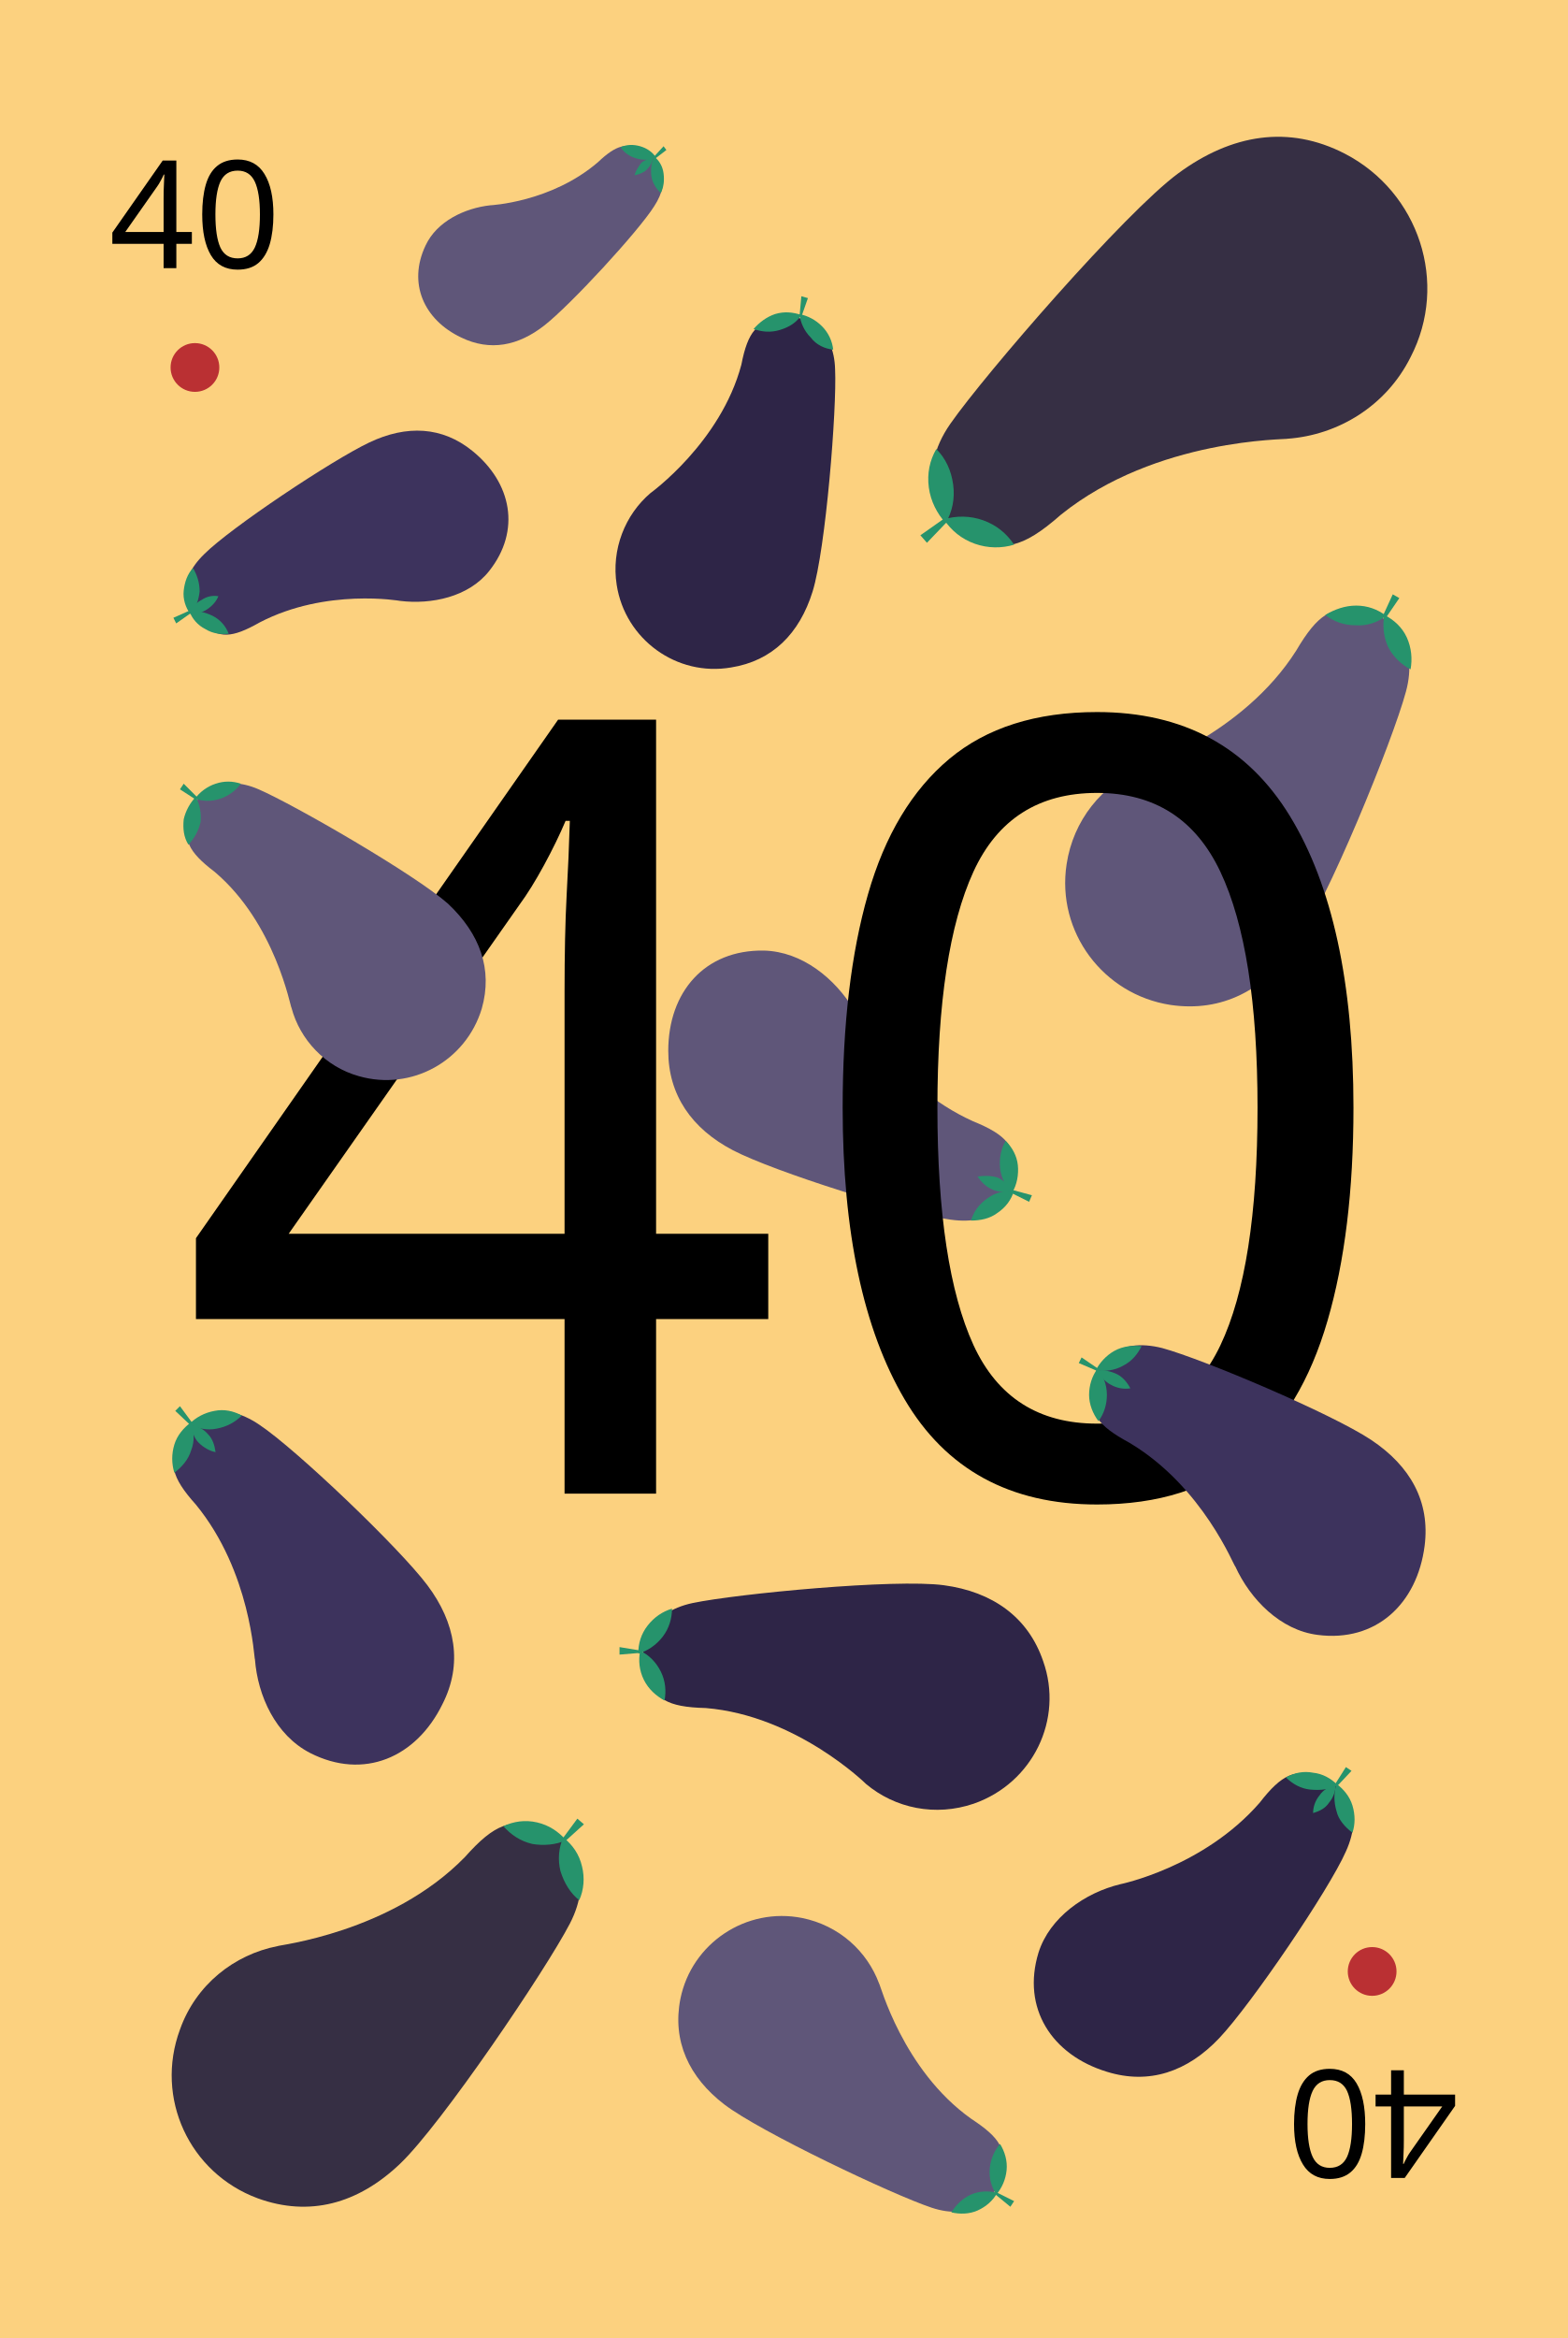
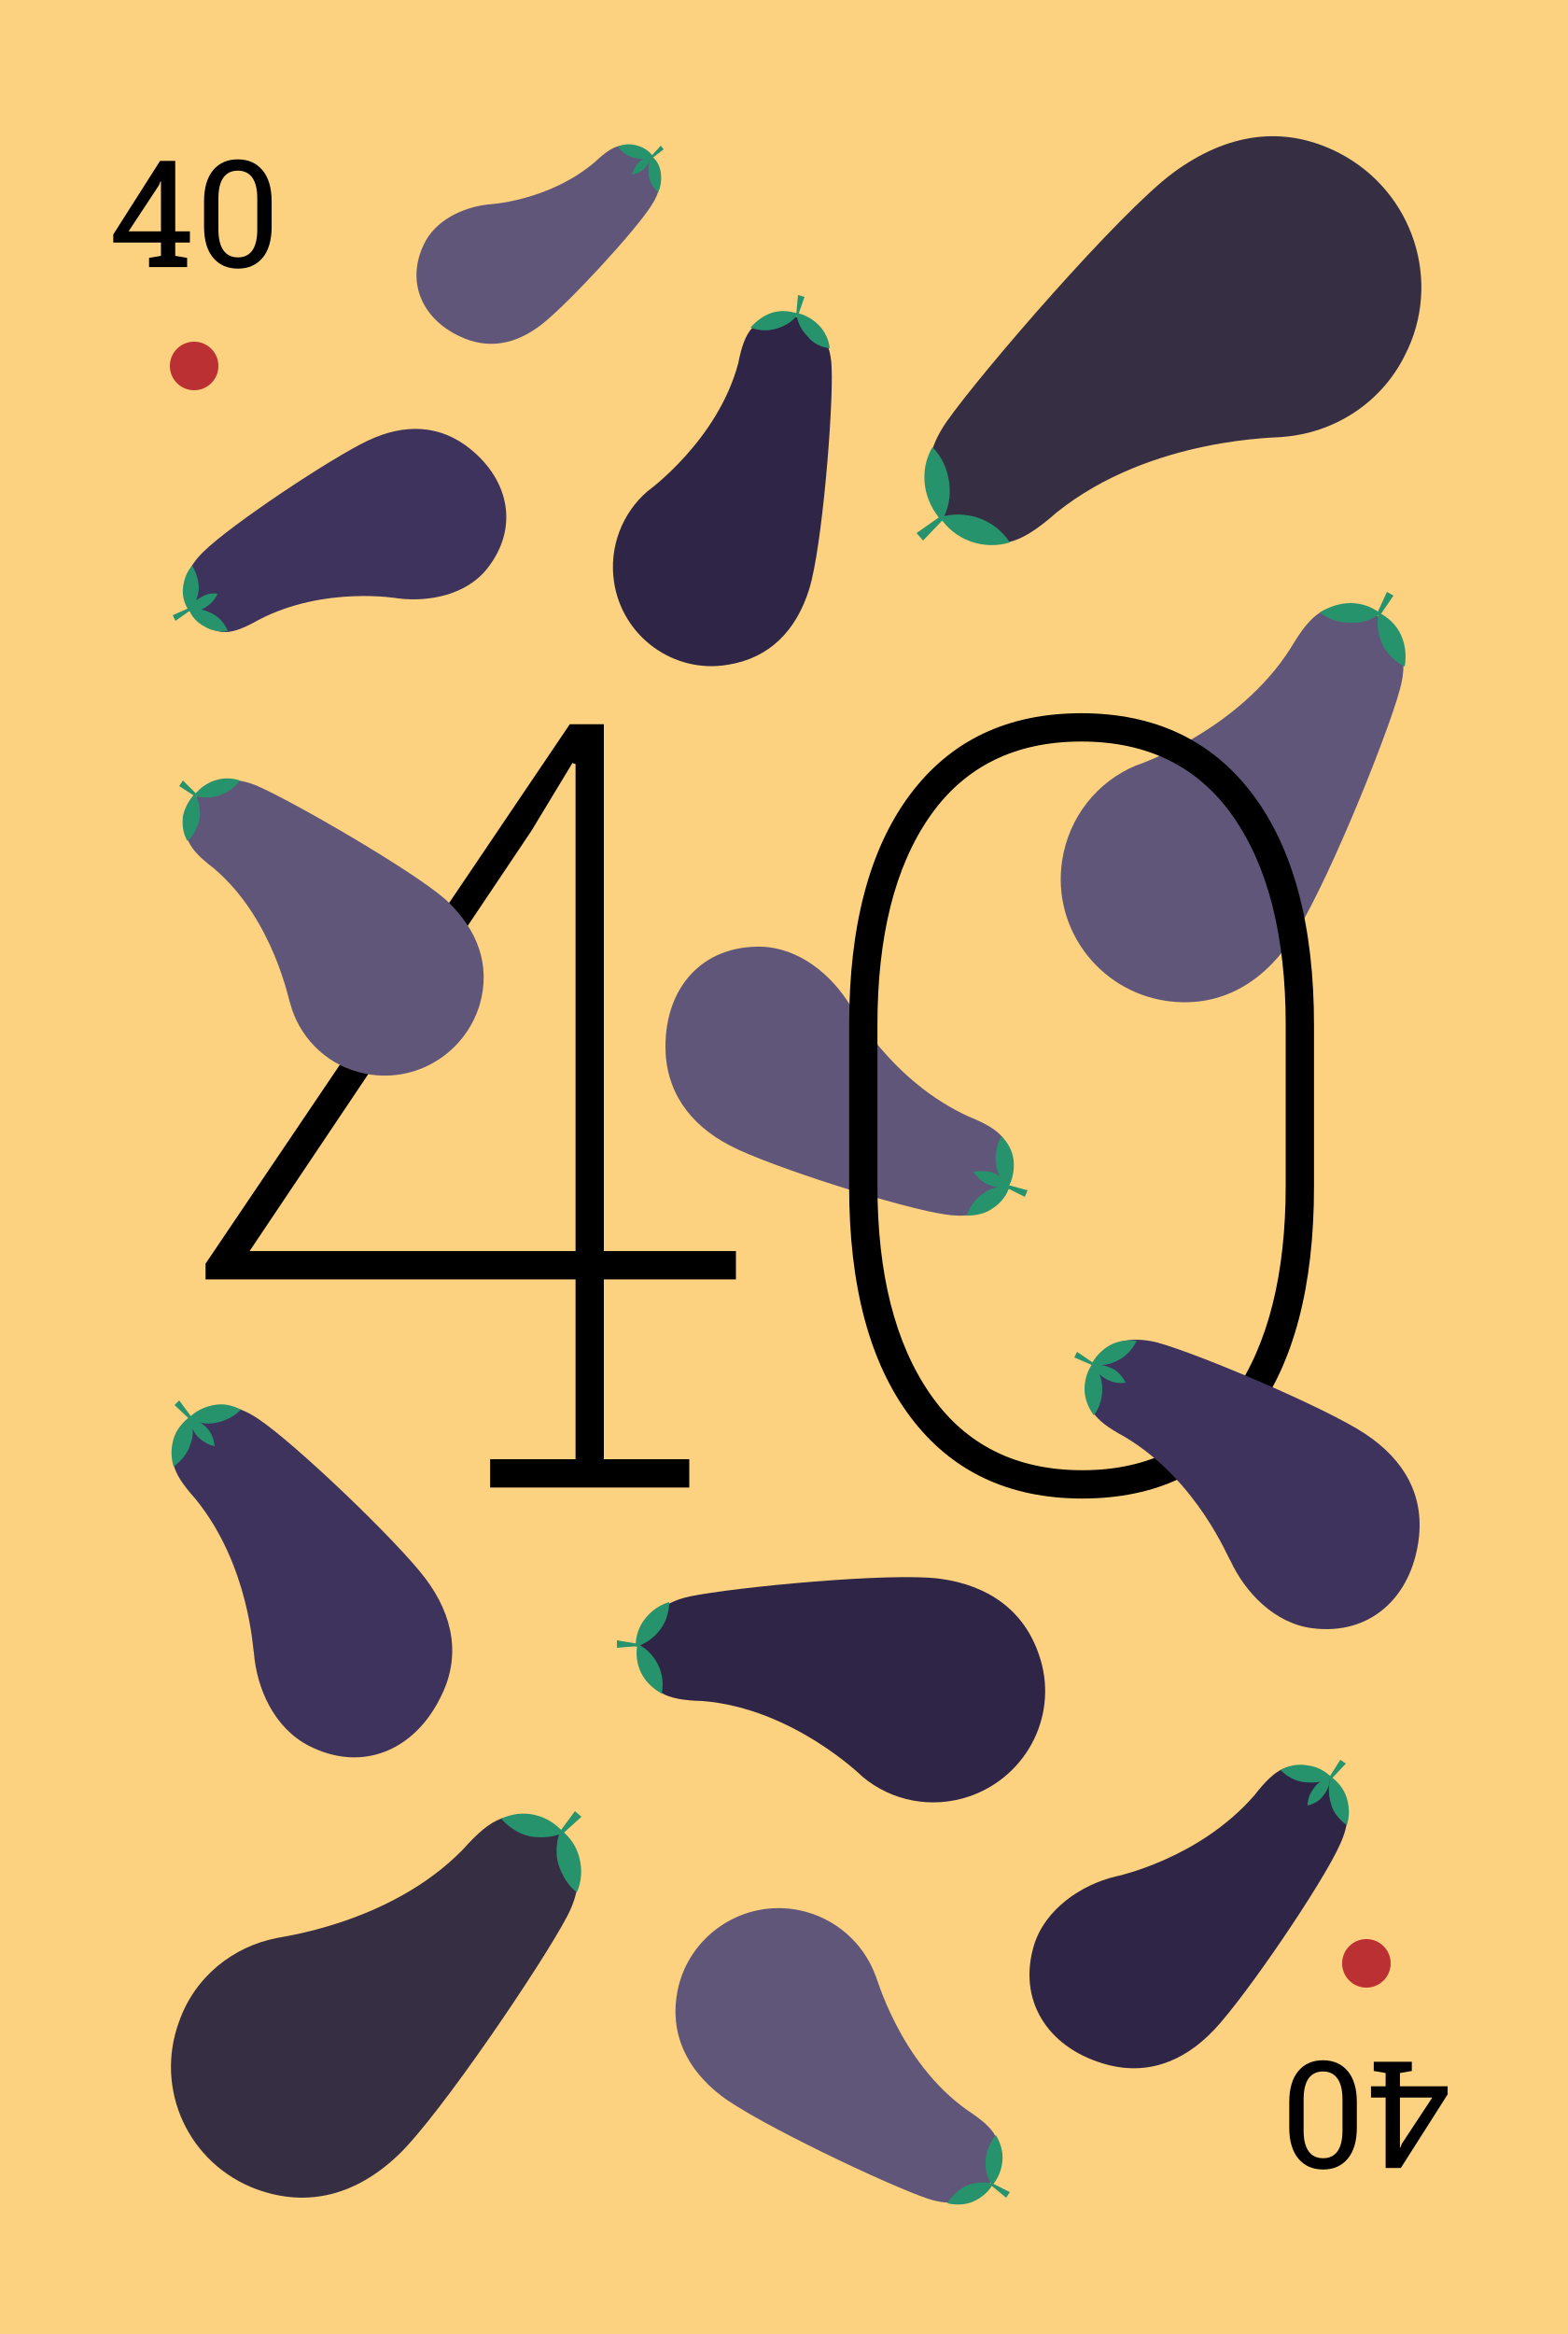
- <svg xmlns="http://www.w3.org/2000/svg" version="1.1" id="Layer_1" x="0px" y="0px" viewBox="0 0 167.2 249.4" enable-background="new 0 0 167.2 249.4" xml:space="preserve">
-   <rect x="-5.7" y="-5.7" fill="#FCD17F" width="178.6" height="260.8" />
+ <svg xmlns="http://www.w3.org/2000/svg" width="100%" height="100%" viewBox="0 0 168 250" version="1.1" xml:space="preserve" style="fill-rule:evenodd;clip-rule:evenodd;stroke-linejoin:round;stroke-miterlimit:1.414;">
+   <rect x="-5.7" y="-5.7" width="178.6" height="260.8" style="fill:rgb(252,209,127);" />
  <g>
-     <path fill="#5F5679" d="M150,73.8c1.4-5.1-1.4-8.2-4.8-8.7c-3.1-0.5-4.6,0.4-6.9,4.3c-5.7,9-16.6,12.6-16.6,12.6   c-4.1,1.7-7.2,5.5-7.9,10.2c-1.1,7.2,3.9,13.9,11.1,15c5.5,0.8,10-1.6,13.3-6.3C141.6,96.2,148.6,79,150,73.8z" />
-     <path fill="#26936C" d="M147.9,65.7c-0.9-0.7-2-1.1-3.2-1.1c-1.2,0-2.3,0.4-3.3,1c0.9,0.7,2,1.1,3.2,1.1   C145.8,66.8,147,66.4,147.9,65.7z" />
-     <path fill="#26936C" d="M150.5,71.4c0.2-1.1,0.1-2.3-0.4-3.4c-0.5-1.1-1.4-1.9-2.4-2.4c-0.2,1.1-0.1,2.3,0.4,3.4   C148.6,70,149.5,70.9,150.5,71.4z" />
-     <polygon fill="#26936C" points="147.8,66 147.5,65.8 148.6,63.4 149.3,63.8  " />
+     <path d="M150,73.8C151.4,68.7 148.6,65.6 145.2,65.1C142.1,64.6 140.6,65.5 138.3,69.4C132.6,78.4 121.7,82 121.7,82C117.6,83.7 114.5,87.5 113.8,92.2C112.7,99.4 117.7,106.1 124.9,107.2C130.4,108 134.9,105.6 138.2,100.9C141.6,96.2 148.6,79 150,73.8Z" style="fill:rgb(95,86,121);fill-rule:nonzero;" />
+     <path d="M147.9,65.7C147,65 145.9,64.6 144.7,64.6C143.5,64.6 142.4,65 141.4,65.6C142.3,66.3 143.4,66.7 144.6,66.7C145.8,66.8 147,66.4 147.9,65.7Z" style="fill:rgb(38,147,108);fill-rule:nonzero;" />
+     <path d="M150.5,71.4C150.7,70.3 150.6,69.1 150.1,68C149.6,66.9 148.7,66.1 147.7,65.6C147.5,66.7 147.6,67.9 148.1,69C148.6,70 149.5,70.9 150.5,71.4Z" style="fill:rgb(38,147,108);fill-rule:nonzero;" />
+     <path d="M147.8,66L147.5,65.8L148.6,63.4L149.3,63.8L147.8,66Z" style="fill:rgb(38,147,108);fill-rule:nonzero;" />
  </g>
-   <circle fill="#BA3033" cx="20.8" cy="39.2" r="2.6" />
-   <g>
-     <text transform="matrix(1 0 0 1 11.6431 28.6079)" font-family="'RobotoSlab-Regular'" font-size="16">40</text>
+   <circle cx="20.8" cy="39.2" r="2.6" style="fill:rgb(186,48,51);" />
+   <g transform="matrix(1,0,0,1,11.6431,28.6079)">
+     <path d="M7.133,-3.828L8.703,-3.828L8.703,-2.625L7.133,-2.625L7.133,-1.203L8.406,-0.984L8.406,0L4.328,0L4.328,-0.984L5.602,-1.203L5.602,-2.625L0.492,-2.625L0.492,-3.492L5.508,-11.375L7.133,-11.375L7.133,-3.828ZM2.133,-3.828L5.602,-3.828L5.602,-9.18L5.555,-9.195L5.398,-8.781L2.133,-3.828Z" style="fill-rule:nonzero;" />
+     <path d="M17.461,-4.336C17.461,-2.883 17.138,-1.77 16.492,-0.996C15.846,-0.223 14.964,0.164 13.844,0.164C12.729,0.164 11.846,-0.224 11.195,-1C10.544,-1.776 10.219,-2.888 10.219,-4.336L10.219,-7.031C10.219,-8.479 10.542,-9.592 11.188,-10.371C11.833,-11.15 12.714,-11.539 13.828,-11.539C14.948,-11.539 15.833,-11.15 16.484,-10.371C17.135,-9.592 17.461,-8.479 17.461,-7.031L17.461,-4.336ZM15.922,-7.359C15.922,-8.344 15.743,-9.085 15.387,-9.582C15.03,-10.079 14.51,-10.328 13.828,-10.328C13.156,-10.328 12.643,-10.079 12.289,-9.582C11.935,-9.085 11.758,-8.344 11.758,-7.359L11.758,-4.023C11.758,-3.039 11.938,-2.296 12.297,-1.793C12.656,-1.29 13.172,-1.039 13.844,-1.039C14.526,-1.039 15.043,-1.289 15.395,-1.789C15.746,-2.289 15.922,-3.034 15.922,-4.023L15.922,-7.359Z" style="fill-rule:nonzero;" />
  </g>
-   <circle fill="#BA3033" cx="146.4" cy="210.3" r="2.6" />
-   <g>
-     <text transform="matrix(-1 0 0 -1 155.5947 220.8426)" font-family="'RobotoSlab-Regular'" font-size="16">40</text>
+   <circle cx="146.4" cy="210.3" r="2.6" style="fill:rgb(186,48,51);" />
+   <g transform="matrix(-1,0,0,-1,155.595,220.843)">
+     <path d="M7.133,-3.828L8.703,-3.828L8.703,-2.625L7.133,-2.625L7.133,-1.203L8.406,-0.984L8.406,0L4.328,0L4.328,-0.984L5.602,-1.203L5.602,-2.625L0.492,-2.625L0.492,-3.492L5.508,-11.375L7.133,-11.375L7.133,-3.828ZM2.133,-3.828L5.602,-3.828L5.602,-9.18L5.555,-9.195L5.398,-8.781L2.133,-3.828Z" style="fill-rule:nonzero;" />
+     <path d="M17.461,-4.336C17.461,-2.883 17.138,-1.77 16.492,-0.996C15.846,-0.223 14.964,0.164 13.844,0.164C12.729,0.164 11.846,-0.224 11.195,-1C10.544,-1.776 10.219,-2.888 10.219,-4.336L10.219,-7.031C10.219,-8.479 10.542,-9.592 11.188,-10.371C11.833,-11.15 12.714,-11.539 13.828,-11.539C14.948,-11.539 15.833,-11.15 16.484,-10.371C17.135,-9.592 17.461,-8.479 17.461,-7.031L17.461,-4.336ZM15.922,-7.359C15.922,-8.344 15.743,-9.085 15.387,-9.582C15.03,-10.079 14.51,-10.328 13.828,-10.328C13.156,-10.328 12.643,-10.079 12.289,-9.582C11.935,-9.085 11.758,-8.344 11.758,-7.359L11.758,-4.023C11.758,-3.039 11.938,-2.296 12.297,-1.793C12.656,-1.29 13.172,-1.039 13.844,-1.039C14.526,-1.039 15.043,-1.289 15.395,-1.789C15.746,-2.289 15.922,-3.034 15.922,-4.023L15.922,-7.359Z" style="fill-rule:nonzero;" />
  </g>
  <g>
-     <path fill="#2E2547" d="M73.9,171c-4.7,1-6,4.6-5,7.5c0.9,2.7,2.2,3.6,6.4,3.7c9.7,0.8,17.1,8.1,17.1,8.1c3.1,2.6,7.4,3.5,11.5,2.1   c6.3-2.2,9.6-9,7.4-15.2c-1.6-4.7-5.4-7.4-10.6-8.1S78.7,170,73.9,171z" />
-     <path fill="#26936C" d="M68.3,176.1c-0.2,1-0.1,2.1,0.4,3.1s1.3,1.7,2.2,2.2c0.2-1,0.1-2.1-0.4-3.1C70,177.3,69.2,176.5,68.3,176.1   z" />
-     <path fill="#26936C" d="M71.7,171.6c-1,0.3-1.9,0.9-2.6,1.8s-1,1.9-1,3c1-0.3,1.9-0.9,2.6-1.8S71.7,172.6,71.7,171.6z" />
-     <polygon fill="#26936C" points="68.5,176.1 68.5,176.3 66.1,176.5 66.1,175.7  " />
+     <path d="M73.9,171C69.2,172 67.9,175.6 68.9,178.5C69.8,181.2 71.1,182.1 75.3,182.2C85,183 92.4,190.3 92.4,190.3C95.5,192.9 99.8,193.8 103.9,192.4C110.2,190.2 113.5,183.4 111.3,177.2C109.7,172.5 105.9,169.8 100.7,169.1C95.5,168.4 78.7,170 73.9,171Z" style="fill:rgb(46,37,71);fill-rule:nonzero;" />
+     <path d="M68.3,176.1C68.1,177.1 68.2,178.2 68.7,179.2C69.2,180.2 70,180.9 70.9,181.4C71.1,180.4 71,179.3 70.5,178.3C70,177.3 69.2,176.5 68.3,176.1Z" style="fill:rgb(38,147,108);fill-rule:nonzero;" />
+     <path d="M71.7,171.6C70.7,171.9 69.8,172.5 69.1,173.4C68.4,174.3 68.1,175.3 68.1,176.4C69.1,176.1 70,175.5 70.7,174.6C71.4,173.7 71.7,172.6 71.7,171.6Z" style="fill:rgb(38,147,108);fill-rule:nonzero;" />
+     <path d="M68.5,176.1L68.5,176.3L66.1,176.5L66.1,175.7L68.5,176.1Z" style="fill:rgb(38,147,108);fill-rule:nonzero;" />
  </g>
  <g>
-     <path fill="#5F5679" d="M99.4,235.5c4.2,1.4,6.9-0.8,7.5-3.6c0.5-2.6-0.1-3.8-3.3-5.9c-7.3-5.2-9.7-14.4-9.8-14.4   c-1.3-3.5-4.3-6.2-8.2-7c-6-1.2-11.8,2.7-13,8.6c-0.9,4.5,0.9,8.4,4.7,11.3S95.2,234.1,99.4,235.5z" />
-     <path fill="#26936C" d="M106.3,234.1c0.6-0.7,1-1.6,1.1-2.6c0.1-1-0.2-2-0.7-2.8c-0.6,0.7-1,1.6-1.1,2.6   C105.5,232.4,105.8,233.3,106.3,234.1z" />
-     <path fill="#26936C" d="M101.5,236c0.9,0.2,1.9,0.2,2.8-0.2c0.9-0.4,1.7-1.1,2.1-1.9c-0.9-0.2-1.9-0.2-2.8,0.2   C102.7,234.5,102,235.2,101.5,236z" />
-     <polygon fill="#26936C" points="106.1,234 106.2,233.8 108.2,234.8 107.8,235.4  " />
+     <path d="M99.4,235.5C103.6,236.9 106.3,234.7 106.9,231.9C107.4,229.3 106.8,228.1 103.6,226C96.3,220.8 93.9,211.6 93.8,211.6C92.5,208.1 89.5,205.4 85.6,204.6C79.6,203.4 73.8,207.3 72.6,213.2C71.7,217.7 73.5,221.6 77.3,224.5C81.1,227.4 95.2,234.1 99.4,235.5Z" style="fill:rgb(95,86,121);fill-rule:nonzero;" />
+     <path d="M106.3,234.1C106.9,233.4 107.3,232.5 107.4,231.5C107.5,230.5 107.2,229.5 106.7,228.7C106.1,229.4 105.7,230.3 105.6,231.3C105.5,232.4 105.8,233.3 106.3,234.1Z" style="fill:rgb(38,147,108);fill-rule:nonzero;" />
+     <path d="M101.5,236C102.4,236.2 103.4,236.2 104.3,235.8C105.2,235.4 106,234.7 106.4,233.9C105.5,233.7 104.5,233.7 103.6,234.1C102.7,234.5 102,235.2 101.5,236Z" style="fill:rgb(38,147,108);fill-rule:nonzero;" />
+     <path d="M106.1,234L106.2,233.8L108.2,234.8L107.8,235.4L106.1,234Z" style="fill:rgb(38,147,108);fill-rule:nonzero;" />
  </g>
  <g>
-     <path fill="#2E2547" d="M89.1,39.4c-0.1-4.3-3.1-6-5.8-5.5c-2.5,0.4-3.5,1.4-4.2,5c-2.2,8.3-9.7,13.7-9.7,13.7   c-2.7,2.3-4.2,6-3.6,9.8c0.9,5.8,6.4,9.8,12.2,8.8c4.4-0.7,7.3-3.6,8.7-8.1S89.3,43.6,89.1,39.4z" />
-     <path fill="#26936C" d="M85.5,33.6c-0.9-0.3-1.8-0.4-2.8-0.1c-0.9,0.3-1.7,0.9-2.3,1.6c0.9,0.3,1.8,0.4,2.8,0.1   C84.2,34.9,85,34.4,85.5,33.6z" />
-     <path fill="#26936C" d="M88.9,37.3c-0.1-0.9-0.5-1.8-1.2-2.5c-0.7-0.7-1.5-1.1-2.4-1.3c0.1,0.9,0.5,1.8,1.2,2.5   C87.1,36.8,88,37.2,88.9,37.3z" />
-     <polygon fill="#26936C" points="85.5,33.8 85.3,33.8 85.5,31.6 86.2,31.8  " />
+     <path d="M89.1,39.4C89,35.1 86,33.4 83.3,33.9C80.8,34.3 79.8,35.3 79.1,38.9C76.9,47.2 69.4,52.6 69.4,52.6C66.7,54.9 65.2,58.6 65.8,62.4C66.7,68.2 72.2,72.2 78,71.2C82.4,70.5 85.3,67.6 86.7,63.1C88.1,58.6 89.3,43.6 89.1,39.4Z" style="fill:rgb(46,37,71);fill-rule:nonzero;" />
+     <path d="M85.5,33.6C84.6,33.3 83.7,33.2 82.7,33.5C81.8,33.8 81,34.4 80.4,35.1C81.3,35.4 82.2,35.5 83.2,35.2C84.2,34.9 85,34.4 85.5,33.6Z" style="fill:rgb(38,147,108);fill-rule:nonzero;" />
+     <path d="M88.9,37.3C88.8,36.4 88.4,35.5 87.7,34.8C87,34.1 86.2,33.7 85.3,33.5C85.4,34.4 85.8,35.3 86.5,36C87.1,36.8 88,37.2 88.9,37.3Z" style="fill:rgb(38,147,108);fill-rule:nonzero;" />
+     <path d="M85.5,33.8L85.3,33.8L85.5,31.6L86.2,31.8L85.5,33.8Z" style="fill:rgb(38,147,108);fill-rule:nonzero;" />
  </g>
  <g>
-     <path fill="#362F44" d="M101.4,45.2c-3.7,5.3-1.6,10.1,2.1,12c3.4,1.7,5.5,1.4,9.7-2.3c10.2-8.2,24.2-8,24.2-8.1   c5.4-0.4,10.5-3.5,13.1-8.7c4.1-7.9,0.9-17.6-7-21.7c-6-3.1-12.1-2.1-17.8,2.1C120,22.7,105.1,39.9,101.4,45.2z" />
-     <path fill="#26936C" d="M100.7,55.4c0.8,1.2,1.9,2.1,3.3,2.6c1.4,0.5,2.9,0.5,4.2,0.1c-0.8-1.2-1.9-2.1-3.3-2.6S102,55,100.7,55.4z   " />
-     <path fill="#26936C" d="M99.9,47.9c-0.7,1.2-1,2.6-0.8,4.1c0.2,1.5,0.9,2.8,1.8,3.8c0.7-1.2,1-2.6,0.8-4.1   C101.5,50.2,100.9,48.9,99.9,47.9z" />
-     <polygon fill="#26936C" points="100.9,55.2 101.2,55.5 98.9,57.9 98.2,57.1  " />
+     <path d="M101.4,45.2C97.7,50.5 99.8,55.3 103.5,57.2C106.9,58.9 109,58.6 113.2,54.9C123.4,46.7 137.4,46.9 137.4,46.8C142.8,46.4 147.9,43.3 150.5,38.1C154.6,30.2 151.4,20.5 143.5,16.4C137.5,13.3 131.4,14.3 125.7,18.5C120,22.7 105.1,39.9 101.4,45.2Z" style="fill:rgb(54,47,68);fill-rule:nonzero;" />
+     <path d="M100.7,55.4C101.5,56.6 102.6,57.5 104,58C105.4,58.5 106.9,58.5 108.2,58.1C107.4,56.9 106.3,56 104.9,55.5C103.5,55 102,55 100.7,55.4Z" style="fill:rgb(38,147,108);fill-rule:nonzero;" />
+     <path d="M99.9,47.9C99.2,49.1 98.9,50.5 99.1,52C99.3,53.5 100,54.8 100.9,55.8C101.6,54.6 101.9,53.2 101.7,51.7C101.5,50.2 100.9,48.9 99.9,47.9Z" style="fill:rgb(38,147,108);fill-rule:nonzero;" />
+     <path d="M100.9,55.2L101.2,55.5L98.9,57.9L98.2,57.1L100.9,55.2Z" style="fill:rgb(38,147,108);fill-rule:nonzero;" />
  </g>
  <g>
-     <path fill="#362F44" d="M60.8,205.2c2.6-5,0.4-8.9-3.1-10.1c-3.1-1.2-4.9-0.6-8.1,3c-7.9,8.1-20,9.4-20,9.5   c-4.6,0.9-8.7,4.1-10.4,8.9c-2.7,7.3,1,15.3,8.3,18c5.5,2,10.7,0.6,15.2-3.7C47.1,226.6,58.2,210.2,60.8,205.2z" />
-     <path fill="#26936C" d="M60.4,196.3c-0.8-0.9-1.8-1.6-3.1-1.9s-2.5-0.1-3.6,0.4c0.8,0.9,1.8,1.6,3.1,1.9   C58,196.9,59.3,196.8,60.4,196.3z" />
-     <path fill="#26936C" d="M61.8,202.7c0.5-1.1,0.6-2.4,0.3-3.6c-0.3-1.3-1-2.3-2-3.1c-0.5,1.1-0.6,2.4-0.3,3.6   C60.2,200.9,60.9,202,61.8,202.7z" />
-     <polygon fill="#26936C" points="60.2,196.5 59.9,196.3 61.6,194 62.3,194.6  " />
+     <path d="M60.8,205.2C63.4,200.2 61.2,196.3 57.7,195.1C54.6,193.9 52.8,194.5 49.6,198.1C41.7,206.2 29.6,207.5 29.6,207.6C25,208.5 20.9,211.7 19.2,216.5C16.5,223.8 20.2,231.8 27.5,234.5C33,236.5 38.2,235.1 42.7,230.8C47.1,226.6 58.2,210.2 60.8,205.2Z" style="fill:rgb(54,47,68);fill-rule:nonzero;" />
+     <path d="M60.4,196.3C59.6,195.4 58.6,194.7 57.3,194.4C56,194.1 54.8,194.3 53.7,194.8C54.5,195.7 55.5,196.4 56.8,196.7C58,196.9 59.3,196.8 60.4,196.3Z" style="fill:rgb(38,147,108);fill-rule:nonzero;" />
+     <path d="M61.8,202.7C62.3,201.6 62.4,200.3 62.1,199.1C61.8,197.8 61.1,196.8 60.1,196C59.6,197.1 59.5,198.4 59.8,199.6C60.2,200.9 60.9,202 61.8,202.7Z" style="fill:rgb(38,147,108);fill-rule:nonzero;" />
+     <path d="M60.2,196.5L59.9,196.3L61.6,194L62.3,194.6L60.2,196.5Z" style="fill:rgb(38,147,108);fill-rule:nonzero;" />
  </g>
  <g>
-     <path fill="#2E2547" d="M143.6,197.5c2-4.4-0.1-7.1-2.9-8c-2.5-0.8-3.9-0.3-6.3,2.8c-6,6.9-14.9,8.7-14.9,8.7   c-3.7,0.9-7.5,3.5-8.7,7.3c-1.8,5.9,1.4,10.9,7.3,12.7c4.5,1.4,8.6,0,12-3.6S141.8,201.6,143.6,197.5z" />
+     <path d="M143.6,197.5C145.6,193.1 143.5,190.4 140.7,189.5C138.2,188.7 136.8,189.2 134.4,192.3C128.4,199.2 119.5,201 119.5,201C115.8,201.9 112,204.5 110.8,208.3C109,214.2 112.2,219.2 118.1,221C122.6,222.4 126.7,221 130.1,217.4C133.5,213.8 141.8,201.6 143.6,197.5Z" style="fill:rgb(46,37,71);fill-rule:nonzero;" />
    <g>
-       <path fill="#26936C" d="M142.7,190.4c-0.7-0.7-1.6-1.2-2.6-1.3c-1-0.2-2,0-2.9,0.5c0.7,0.7,1.6,1.2,2.6,1.3    C140.9,191,141.9,190.9,142.7,190.4z" />
-       <path fill="#26936C" d="M144.3,195.5c0.3-0.9,0.3-1.9,0-2.9s-1-1.8-1.7-2.3c-0.3,0.9-0.3,1.9,0,2.9    C142.8,194.1,143.5,194.9,144.3,195.5z" />
-       <path fill="#26936C" d="M140.1,193.4c0.7-0.2,1.3-0.5,1.7-1.1c0.5-0.6,0.7-1.3,0.7-1.9c-0.7,0.2-1.3,0.5-1.7,1.1    C140.3,192.1,140.1,192.8,140.1,193.4z" />
-       <polygon fill="#26936C" points="142.6,190.6 142.4,190.4 143.6,188.5 144.2,188.9   " />
+       <path d="M142.7,190.4C142,189.7 141.1,189.2 140.1,189.1C139.1,188.9 138.1,189.1 137.2,189.6C137.9,190.3 138.8,190.8 139.8,190.9C140.9,191 141.9,190.9 142.7,190.4Z" style="fill:rgb(38,147,108);fill-rule:nonzero;" />
+       <path d="M144.3,195.5C144.6,194.6 144.6,193.6 144.3,192.6C144,191.6 143.3,190.8 142.6,190.3C142.3,191.2 142.3,192.2 142.6,193.2C142.8,194.1 143.5,194.9 144.3,195.5Z" style="fill:rgb(38,147,108);fill-rule:nonzero;" />
+       <path d="M140.1,193.4C140.8,193.2 141.4,192.9 141.8,192.3C142.3,191.7 142.5,191 142.5,190.4C141.8,190.6 141.2,190.9 140.8,191.5C140.3,192.1 140.1,192.8 140.1,193.4Z" style="fill:rgb(38,147,108);fill-rule:nonzero;" />
+       <path d="M142.6,190.6L142.4,190.4L143.6,188.5L144.2,188.9L142.6,190.6Z" style="fill:rgb(38,147,108);fill-rule:nonzero;" />
    </g>
  </g>
  <g>
-     <path fill="#5F5679" d="M69.8,22c1.9-2.9,0.7-5.1-1.2-6c-1.7-0.8-2.8-0.6-4.8,1.3c-5,4.3-11.5,4.6-11.5,4.6   c-2.7,0.3-5.7,1.7-6.9,4.3c-1.9,4-0.2,7.9,3.8,9.8c3.1,1.5,6.1,0.9,8.9-1.3S68.1,24.7,69.8,22z" />
+     <path d="M69.8,22C71.7,19.1 70.5,16.9 68.6,16C66.9,15.2 65.8,15.4 63.8,17.3C58.8,21.6 52.3,21.9 52.3,21.9C49.6,22.2 46.6,23.6 45.4,26.2C43.5,30.2 45.2,34.1 49.2,36C52.3,37.5 55.3,36.9 58.1,34.7C60.9,32.5 68.1,24.7 69.8,22Z" style="fill:rgb(95,86,121);fill-rule:nonzero;" />
    <g>
-       <path fill="#26936C" d="M70,16.8c-0.4-0.6-1-1-1.7-1.2c-0.7-0.2-1.4-0.2-2.1,0.1c0.4,0.6,1,1,1.7,1.2C68.6,17.1,69.3,17.1,70,16.8    z" />
-       <path fill="#26936C" d="M70.5,20.6c0.3-0.6,0.4-1.3,0.3-2.1s-0.5-1.4-1-1.8c-0.3,0.6-0.4,1.3-0.3,2.1C69.6,19.5,70,20.1,70.5,20.6    z" />
-       <path fill="#26936C" d="M67.7,18.7c0.5-0.1,1-0.3,1.3-0.6c0.4-0.4,0.6-0.8,0.7-1.3c-0.5,0.1-1,0.3-1.3,0.6    C68.1,17.8,67.8,18.3,67.7,18.7z" />
-       <polygon fill="#26936C" points="69.8,17 69.7,16.8 70.8,15.6 71.1,16   " />
+       <path d="M70,16.8C69.6,16.2 69,15.8 68.3,15.6C67.6,15.4 66.9,15.4 66.2,15.7C66.6,16.3 67.2,16.7 67.9,16.9C68.6,17.1 69.3,17.1 70,16.8Z" style="fill:rgb(38,147,108);fill-rule:nonzero;" />
+       <path d="M70.5,20.6C70.8,20 70.9,19.3 70.8,18.5C70.7,17.7 70.3,17.1 69.8,16.7C69.5,17.3 69.4,18 69.5,18.8C69.6,19.5 70,20.1 70.5,20.6Z" style="fill:rgb(38,147,108);fill-rule:nonzero;" />
+       <path d="M67.7,18.7C68.2,18.6 68.7,18.4 69,18.1C69.4,17.7 69.6,17.3 69.7,16.8C69.2,16.9 68.7,17.1 68.4,17.4C68.1,17.8 67.8,18.3 67.7,18.7Z" style="fill:rgb(38,147,108);fill-rule:nonzero;" />
+       <path d="M69.8,17L69.7,16.8L70.8,15.6L71.1,16L69.8,17Z" style="fill:rgb(38,147,108);fill-rule:nonzero;" />
    </g>
  </g>
  <g>
-     <path fill="#3D335D" d="M27.7,152c-4.1-2.8-7.2-1.1-8.5,1.6c-1.2,2.4-1,3.9,1.7,6.9c5.9,7.2,6.2,16.5,6.3,16.5   c0.3,3.9,2.2,8.1,5.9,10c5.7,2.9,11.3,0.5,14.1-5.2c2.2-4.3,1.4-8.7-1.6-12.7C42.6,165.1,31.6,154.6,27.7,152z" />
+     <path d="M27.7,152C23.6,149.2 20.5,150.9 19.2,153.6C18,156 18.2,157.5 20.9,160.5C26.8,167.7 27.1,177 27.2,177C27.5,180.9 29.4,185.1 33.1,187C38.8,189.9 44.4,187.5 47.2,181.8C49.4,177.5 48.6,173.1 45.6,169.1C42.6,165.1 31.6,154.6 27.7,152Z" style="fill:rgb(61,51,93);fill-rule:nonzero;" />
    <g>
-       <path fill="#26936C" d="M20.4,151.7c-0.8,0.6-1.5,1.4-1.8,2.4c-0.3,1-0.3,2,0,3c0.8-0.6,1.5-1.4,1.8-2.4    C20.8,153.7,20.7,152.6,20.4,151.7z" />
-       <path fill="#26936C" d="M25.8,151c-0.9-0.5-1.9-0.7-2.9-0.5c-1.1,0.2-2,0.7-2.7,1.4c0.9,0.5,1.9,0.7,2.9,0.5    C24.2,152.2,25.1,151.7,25.8,151z" />
-       <path fill="#26936C" d="M23,154.9c-0.1-0.7-0.3-1.4-0.8-1.9c-0.5-0.6-1.2-0.9-1.8-1c0.1,0.7,0.3,1.4,0.8,1.9S22.4,154.8,23,154.9z    " />
-       <polygon fill="#26936C" points="20.6,151.9 20.4,152.1 18.7,150.5 19.2,150   " />
+       <path d="M20.4,151.7C19.6,152.3 18.9,153.1 18.6,154.1C18.3,155.1 18.3,156.1 18.6,157.1C19.4,156.5 20.1,155.7 20.4,154.7C20.8,153.7 20.7,152.6 20.4,151.7Z" style="fill:rgb(38,147,108);fill-rule:nonzero;" />
+       <path d="M25.8,151C24.9,150.5 23.9,150.3 22.9,150.5C21.8,150.7 20.9,151.2 20.2,151.9C21.1,152.4 22.1,152.6 23.1,152.4C24.2,152.2 25.1,151.7 25.8,151Z" style="fill:rgb(38,147,108);fill-rule:nonzero;" />
+       <path d="M23,154.9C22.9,154.2 22.7,153.5 22.2,153C21.7,152.4 21,152.1 20.4,152C20.5,152.7 20.7,153.4 21.2,153.9C21.7,154.4 22.4,154.8 23,154.9Z" style="fill:rgb(38,147,108);fill-rule:nonzero;" />
+       <path d="M20.6,151.9L20.4,152.1L18.7,150.5L19.2,150L20.6,151.9Z" style="fill:rgb(38,147,108);fill-rule:nonzero;" />
    </g>
  </g>
  <g>
-     <path fill="#3D335D" d="M21.8,59.1c-3.1,3-2.2,5.9-0.2,7.5c1.8,1.5,3.1,1.5,6.1-0.2c7.1-3.7,15-2.3,15-2.3c3.3,0.4,7.3-0.4,9.5-3.2   c3.4-4.3,2.4-9.4-1.8-12.8c-3.2-2.6-7-2.8-11-0.9S24.6,56.3,21.8,59.1z" />
+     <path d="M21.8,59.1C18.7,62.1 19.6,65 21.6,66.6C23.4,68.1 24.7,68.1 27.7,66.4C34.8,62.7 42.7,64.1 42.7,64.1C46,64.5 50,63.7 52.2,60.9C55.6,56.6 54.6,51.5 50.4,48.1C47.2,45.5 43.4,45.3 39.4,47.2C35.4,49.1 24.6,56.3 21.8,59.1Z" style="fill:rgb(61,51,93);fill-rule:nonzero;" />
    <g>
-       <path fill="#26936C" d="M20.2,65.2c0.3,0.8,0.9,1.5,1.7,1.9c0.8,0.5,1.7,0.6,2.5,0.5c-0.3-0.8-0.9-1.5-1.7-1.9    C21.9,65.3,21,65.1,20.2,65.2z" />
-       <path fill="#26936C" d="M20.6,60.6c-0.6,0.6-0.9,1.5-1,2.4c-0.1,0.9,0.2,1.8,0.7,2.5c0.6-0.6,0.9-1.5,1-2.4    C21.3,62.1,21,61.3,20.6,60.6z" />
-       <path fill="#26936C" d="M23.3,63.6c-0.6-0.1-1.2,0-1.8,0.4c-0.6,0.3-1,0.8-1.2,1.4c0.6,0.1,1.2,0,1.8-0.4S23.1,64.1,23.3,63.6z" />
-       <polygon fill="#26936C" points="20.3,65.1 20.5,65.3 18.8,66.5 18.5,65.9   " />
+       <path d="M20.2,65.2C20.5,66 21.1,66.7 21.9,67.1C22.7,67.6 23.6,67.7 24.4,67.6C24.1,66.8 23.5,66.1 22.7,65.7C21.9,65.3 21,65.1 20.2,65.2Z" style="fill:rgb(38,147,108);fill-rule:nonzero;" />
+       <path d="M20.6,60.6C20,61.2 19.7,62.1 19.6,63C19.5,63.9 19.8,64.8 20.3,65.5C20.9,64.9 21.2,64 21.3,63.1C21.3,62.1 21,61.3 20.6,60.6Z" style="fill:rgb(38,147,108);fill-rule:nonzero;" />
+       <path d="M23.3,63.6C22.7,63.5 22.1,63.6 21.5,64C20.9,64.3 20.5,64.8 20.3,65.4C20.9,65.5 21.5,65.4 22.1,65C22.7,64.6 23.1,64.1 23.3,63.6Z" style="fill:rgb(38,147,108);fill-rule:nonzero;" />
+       <path d="M20.3,65.1L20.5,65.3L18.8,66.5L18.5,65.9L20.3,65.1Z" style="fill:rgb(38,147,108);fill-rule:nonzero;" />
    </g>
  </g>
  <g>
-     <path fill="#5F5679" d="M101.4,130.1c4.9,0.7,6.8-2.1,6.9-5.1c0-2.7-0.8-3.9-4.5-5.4c-8.4-3.8-12.7-11.9-12.7-11.9   c-2-3.3-5.5-6.2-9.6-6.3c-6.3-0.1-10.2,4.4-10.2,10.7c0,4.7,2.5,8.3,6.9,10.6C82.6,125,96.9,129.5,101.4,130.1z" />
+     <path d="M101.4,130.1C106.3,130.8 108.2,128 108.3,125C108.3,122.3 107.5,121.1 103.8,119.6C95.4,115.8 91.1,107.7 91.1,107.7C89.1,104.4 85.6,101.5 81.5,101.4C75.2,101.3 71.3,105.8 71.3,112.1C71.3,116.8 73.8,120.4 78.2,122.7C82.6,125 96.9,129.5 101.4,130.1Z" style="fill:rgb(95,86,121);fill-rule:nonzero;" />
    <g>
-       <path fill="#26936C" d="M108,127.2c0.5-0.8,0.7-1.9,0.6-2.9s-0.6-1.9-1.3-2.6c-0.5,0.8-0.7,1.9-0.6,2.9S107.3,126.6,108,127.2z" />
-       <path fill="#26936C" d="M103.6,130.2c1,0,2-0.2,2.8-0.8c0.9-0.6,1.5-1.4,1.8-2.4c-1,0-2,0.2-2.8,0.8    C104.5,128.4,103.9,129.2,103.6,130.2z" />
-       <path fill="#26936C" d="M104.3,125.5c0.4,0.6,0.9,1.1,1.6,1.4c0.7,0.3,1.4,0.3,2.1,0.1c-0.4-0.6-0.9-1.1-1.6-1.4    C105.7,125.4,105,125.4,104.3,125.5z" />
-       <polygon fill="#26936C" points="107.8,127.2 107.9,126.9 110.1,127.5 109.8,128.2   " />
+       <path d="M108,127.2C108.5,126.4 108.7,125.3 108.6,124.3C108.5,123.3 108,122.4 107.3,121.7C106.8,122.5 106.6,123.6 106.7,124.6C106.8,125.6 107.3,126.6 108,127.2Z" style="fill:rgb(38,147,108);fill-rule:nonzero;" />
+       <path d="M103.6,130.2C104.6,130.2 105.6,130 106.4,129.4C107.3,128.8 107.9,128 108.2,127C107.2,127 106.2,127.2 105.4,127.8C104.5,128.4 103.9,129.2 103.6,130.2Z" style="fill:rgb(38,147,108);fill-rule:nonzero;" />
+       <path d="M104.3,125.5C104.7,126.1 105.2,126.6 105.9,126.9C106.6,127.2 107.3,127.2 108,127C107.6,126.4 107.1,125.9 106.4,125.6C105.7,125.4 105,125.4 104.3,125.5Z" style="fill:rgb(38,147,108);fill-rule:nonzero;" />
+       <path d="M107.8,127.2L107.9,126.9L110.1,127.5L109.8,128.2L107.8,127.2Z" style="fill:rgb(38,147,108);fill-rule:nonzero;" />
    </g>
  </g>
-   <text transform="matrix(1 0 0 1 18.4854 159.3316)" font-family="'RobotoSlab-Thin'" font-size="115">40</text>
-   <g>
-     <path fill="#5F5679" d="M27.6,84.2c-3.9-1.7-6.7,0.2-7.4,2.9c-0.7,2.4-0.2,3.7,2.7,5.9c6.5,5.5,8.1,14.5,8.2,14.5   c0.9,3.4,3.6,6.3,7.2,7.3c5.6,1.6,11.4-1.6,13.1-7.2c1.2-4.2-0.2-8-3.6-11.2C44.3,93.3,31.5,85.9,27.6,84.2z" />
-     <path fill="#26936C" d="M20.9,85c-0.6,0.6-1.1,1.5-1.3,2.4c-0.1,1,0,1.9,0.5,2.7c0.6-0.6,1.1-1.5,1.3-2.4   C21.5,86.7,21.3,85.8,20.9,85z" />
-     <path fill="#26936C" d="M25.7,83.6c-0.9-0.3-1.8-0.3-2.7,0c-0.9,0.3-1.7,0.9-2.2,1.6c0.9,0.3,1.8,0.3,2.7,0   C24.4,84.9,25.2,84.3,25.7,83.6z" />
-     <polygon fill="#26936C" points="21.1,85.1 20.9,85.3 19.2,84.2 19.6,83.6  " />
+   <g transform="matrix(1,0,0,1,18.4854,159.332)">
+     <path d="M46.213,-25.325L60.364,-25.325L60.364,-22.292L46.213,-22.292L46.213,-3.032L55.366,-3.032L55.366,0L34.028,0L34.028,-3.032L43.181,-3.032L43.181,-22.292L3.538,-22.292L3.538,-23.977L42.563,-81.758L46.213,-81.758L46.213,-25.325ZM8.254,-25.325L43.181,-25.325L43.181,-77.49L42.844,-77.603L38.464,-70.359L8.254,-25.325Z" style="fill-rule:nonzero;" />
+     <path d="M122.3,-32.231C122.3,-21.563 120.138,-13.327 115.814,-7.524C111.49,-1.722 105.379,1.179 97.48,1.179C89.582,1.179 83.442,-1.731 79.063,-7.552C74.683,-13.374 72.493,-21.6 72.493,-32.231L72.493,-49.526C72.493,-60.158 74.664,-68.384 79.006,-74.205C83.349,-80.026 89.469,-82.937 97.368,-82.937C105.267,-82.937 111.397,-80.026 115.758,-74.205C120.119,-68.384 122.3,-60.158 122.3,-49.526L122.3,-32.231ZM119.268,-49.526C119.268,-59.035 117.396,-66.475 113.652,-71.847C109.909,-77.219 104.481,-79.905 97.368,-79.905C90.256,-79.905 84.837,-77.219 81.112,-71.847C77.387,-66.475 75.525,-59.035 75.525,-49.526L75.525,-32.344C75.525,-22.91 77.406,-15.47 81.168,-10.023C84.93,-4.576 90.368,-1.853 97.48,-1.853C104.556,-1.853 109.956,-4.567 113.68,-9.995C117.405,-15.423 119.268,-22.873 119.268,-32.344L119.268,-49.526Z" style="fill-rule:nonzero;" />
  </g>
  <g>
-     <path fill="#3D335D" d="M124,143.8c-4.8-1.2-7,1.4-7.4,4.3c-0.3,2.7,0.4,3.9,3.9,5.8c7.9,4.7,11.2,13.3,11.3,13.2   c1.6,3.5,4.8,6.8,8.8,7.3c6.2,0.8,10.6-3.3,11.4-9.5c0.6-4.7-1.5-8.5-5.7-11.3S128.4,145,124,143.8z" />
+     <path d="M27.6,84.2C23.7,82.5 20.9,84.4 20.2,87.1C19.5,89.5 20,90.8 22.9,93C29.4,98.5 31,107.5 31.1,107.5C32,110.9 34.7,113.8 38.3,114.8C43.9,116.4 49.7,113.2 51.4,107.6C52.6,103.4 51.2,99.6 47.8,96.4C44.3,93.3 31.5,85.9 27.6,84.2Z" style="fill:rgb(95,86,121);fill-rule:nonzero;" />
+     <path d="M20.9,85C20.3,85.6 19.8,86.5 19.6,87.4C19.5,88.4 19.6,89.3 20.1,90.1C20.7,89.5 21.2,88.6 21.4,87.7C21.5,86.7 21.3,85.8 20.9,85Z" style="fill:rgb(38,147,108);fill-rule:nonzero;" />
+     <path d="M25.7,83.6C24.8,83.3 23.9,83.3 23,83.6C22.1,83.9 21.3,84.5 20.8,85.2C21.7,85.5 22.6,85.5 23.5,85.2C24.4,84.9 25.2,84.3 25.7,83.6Z" style="fill:rgb(38,147,108);fill-rule:nonzero;" />
+     <path d="M21.1,85.1L20.9,85.3L19.2,84.2L19.6,83.6L21.1,85.1Z" style="fill:rgb(38,147,108);fill-rule:nonzero;" />
+   </g>
+   <g>
+     <path d="M124,143.8C119.2,142.6 117,145.2 116.6,148.1C116.3,150.8 117,152 120.5,153.9C128.4,158.6 131.7,167.2 131.8,167.1C133.4,170.6 136.6,173.9 140.6,174.4C146.8,175.2 151.2,171.1 152,164.9C152.6,160.2 150.5,156.4 146.3,153.6C142.1,150.8 128.4,145 124,143.8Z" style="fill:rgb(61,51,93);fill-rule:nonzero;" />
    <g>
-       <path fill="#26936C" d="M117.1,146c-0.6,0.8-0.9,1.8-0.9,2.8c0,1,0.4,2,1,2.8c0.6-0.8,0.9-1.8,0.9-2.8    C118.1,147.7,117.7,146.7,117.1,146z" />
-       <path fill="#26936C" d="M121.8,143.6c-1-0.1-2,0-2.9,0.5c-0.9,0.5-1.6,1.3-2,2.1c1,0.1,2,0,2.9-0.5    C120.8,145.2,121.4,144.4,121.8,143.6z" />
-       <path fill="#26936C" d="M120.6,148.1c-0.3-0.6-0.8-1.2-1.4-1.5s-1.4-0.5-2.1-0.4c0.3,0.6,0.8,1.2,1.4,1.5    C119.2,148.1,119.9,148.2,120.6,148.1z" />
-       <polygon fill="#26936C" points="117.3,146.1 117.2,146.3 115.1,145.4 115.4,144.8   " />
+       <path d="M117.1,146C116.5,146.8 116.2,147.8 116.2,148.8C116.2,149.8 116.6,150.8 117.2,151.6C117.8,150.8 118.1,149.8 118.1,148.8C118.1,147.7 117.7,146.7 117.1,146Z" style="fill:rgb(38,147,108);fill-rule:nonzero;" />
+       <path d="M121.8,143.6C120.8,143.5 119.8,143.6 118.9,144.1C118,144.6 117.3,145.4 116.9,146.2C117.9,146.3 118.9,146.2 119.8,145.7C120.8,145.2 121.4,144.4 121.8,143.6Z" style="fill:rgb(38,147,108);fill-rule:nonzero;" />
+       <path d="M120.6,148.1C120.3,147.5 119.8,146.9 119.2,146.6C118.6,146.3 117.8,146.1 117.1,146.2C117.4,146.8 117.9,147.4 118.5,147.7C119.2,148.1 119.9,148.2 120.6,148.1Z" style="fill:rgb(38,147,108);fill-rule:nonzero;" />
+       <path d="M117.3,146.1L117.2,146.3L115.1,145.4L115.4,144.8L117.3,146.1Z" style="fill:rgb(38,147,108);fill-rule:nonzero;" />
    </g>
  </g>
</svg>
